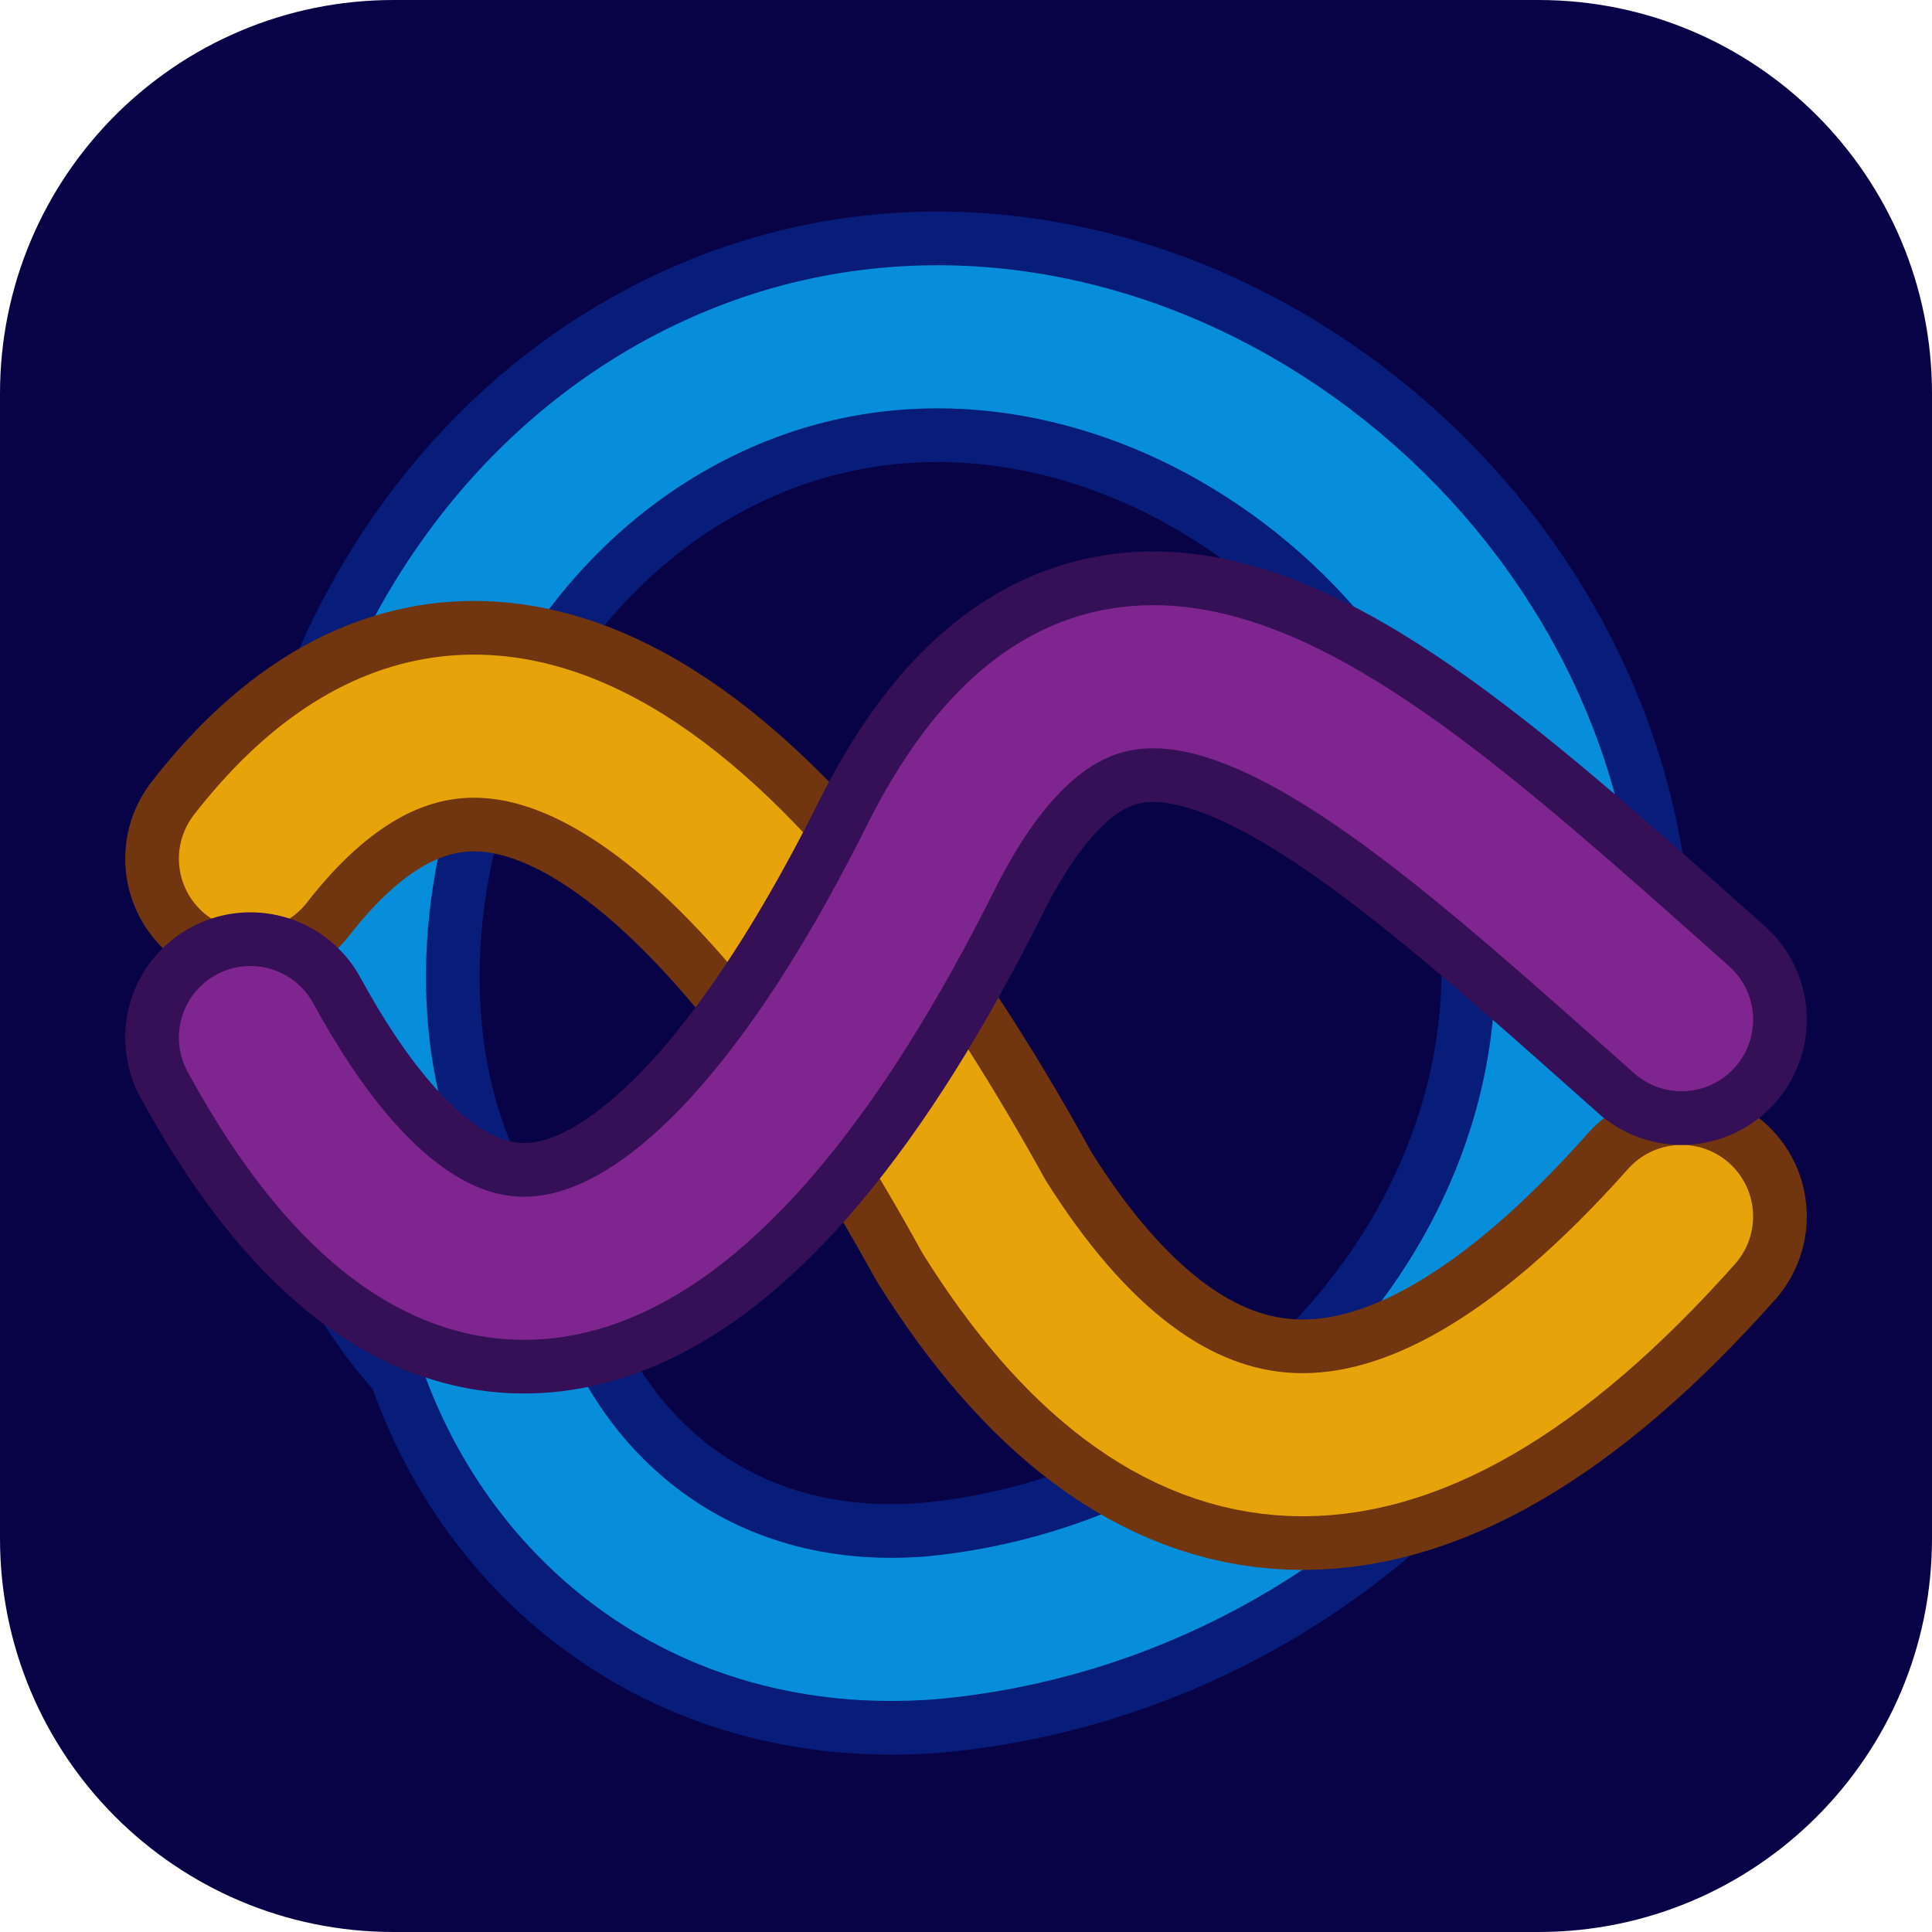
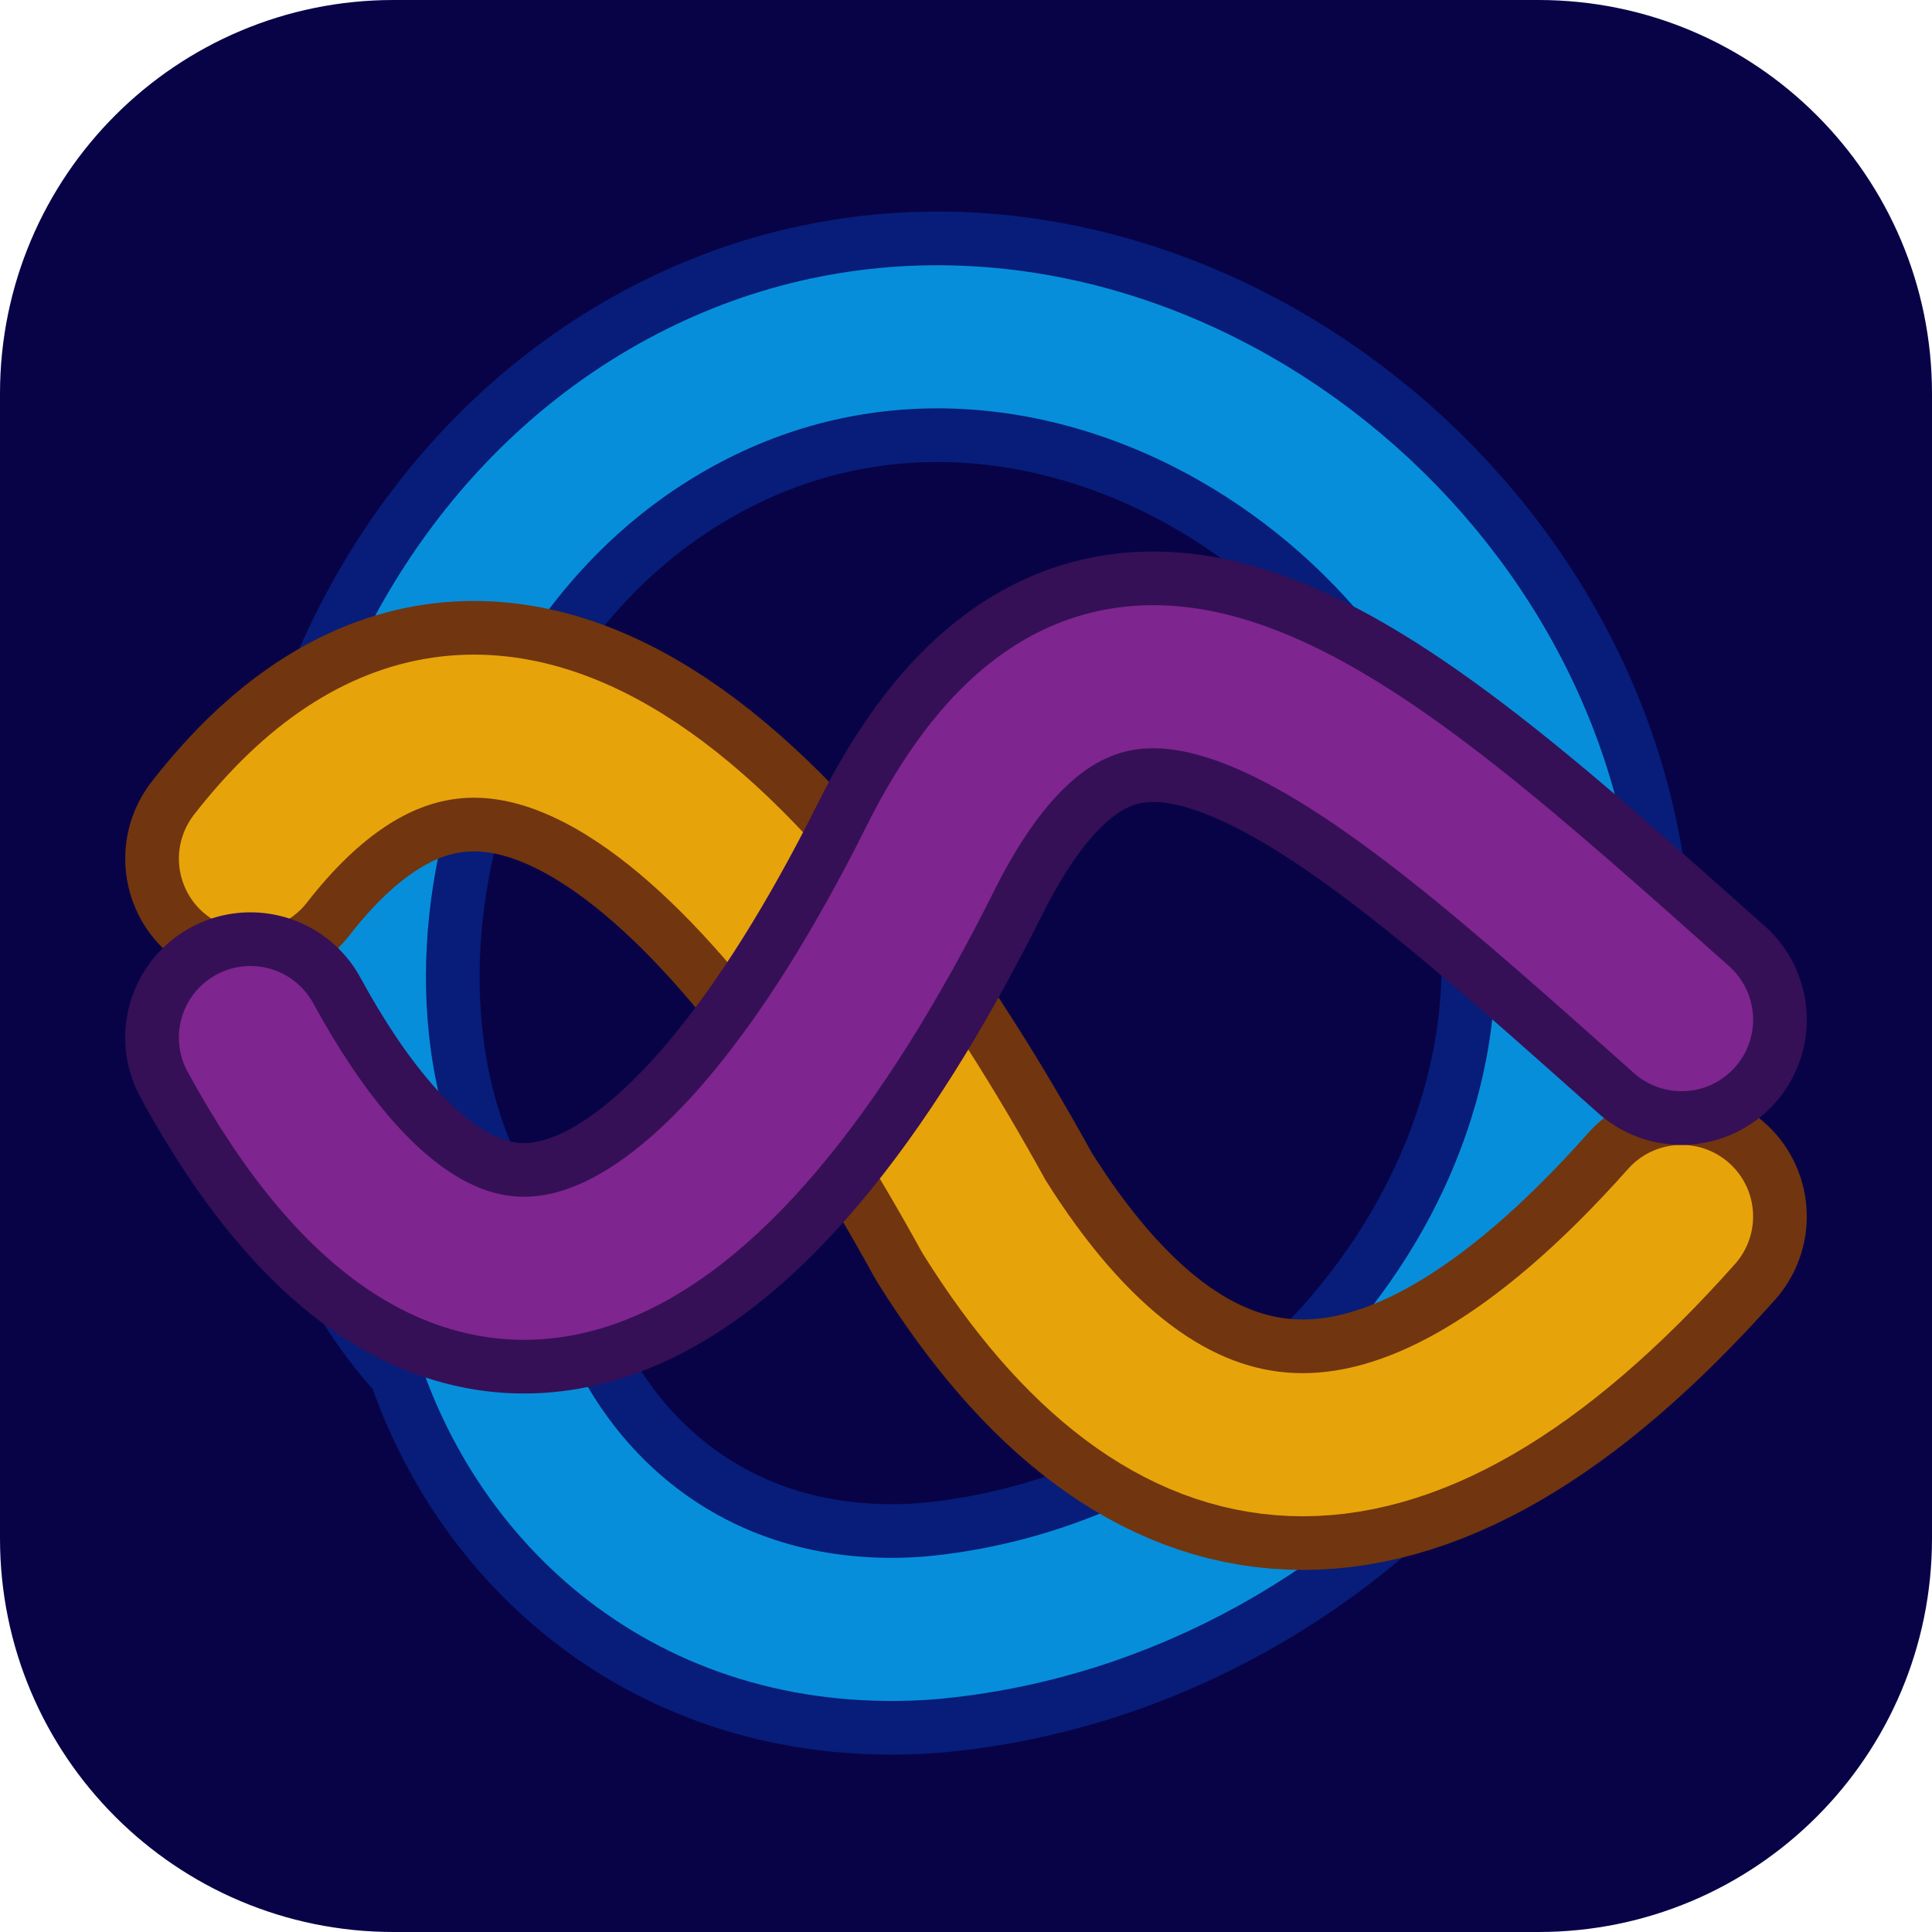
<svg xmlns="http://www.w3.org/2000/svg" viewBox="0 0 108 108" role="img" aria-labelledby="title">
  <rect width="108" height="108" rx="22" fill="#080347" />
-   <path d="M27 74C14 61 19 32 39 22S83 27 87 48 74 89 52 91C39 92 30 84 27 74" fill="none" stroke="#071D79" stroke-width="14" stroke-linecap="round" stroke-linejoin="round" />
-   <path d="M27 74C14 61 19 32 39 22S83 27 87 48 74 89 52 91C39 92 30 84 27 74" fill="none" stroke="#078EDB" stroke-width="8" stroke-linecap="round" stroke-linejoin="round" />
-   <path d="M14 48C28 30 44 48 55 68 65 84 78 86 94 68" fill="none" stroke="#71350F" stroke-width="14" stroke-linecap="round" stroke-linejoin="round" />
-   <path d="M14 48C28 30 44 48 55 68 65 84 78 86 94 68" fill="none" stroke="#E7A30A" stroke-width="8" stroke-linecap="round" stroke-linejoin="round" />
-   <path d="M14 58C26 80 40 72 52 48 62 28 76 41 94 57" fill="none" stroke="#351056" stroke-width="14" stroke-linecap="round" stroke-linejoin="round" />
-   <path d="M14 58C26 80 40 72 52 48 62 28 76 41 94 57" fill="none" stroke="#7F258F" stroke-width="8" stroke-linecap="round" stroke-linejoin="round" />
+   <path d="M27 74 C14 61 19 32 39 22 C59 12 83 27 87 48 C91 68 74 89 52 91 C39 92 30 84 27 74" fill="none" stroke="#071D79" stroke-width="14" stroke-linecap="round" stroke-linejoin="round" />
+   <path d="M27 74 C14 61 19 32 39 22 C59 12 83 27 87 48 C91 68 74 89 52 91 C39 92 30 84 27 74" fill="none" stroke="#078EDB" stroke-width="8" stroke-linecap="round" stroke-linejoin="round" />
+   <path d="M14 48 C28 30 44 48 55 68 C65 84 78 86 94 68" fill="none" stroke="#71350F" stroke-width="14" stroke-linecap="round" stroke-linejoin="round" />
+   <path d="M14 48 C28 30 44 48 55 68 C65 84 78 86 94 68" fill="none" stroke="#E7A30A" stroke-width="8" stroke-linecap="round" stroke-linejoin="round" />
+   <path d="M14 58 C26 80 40 72 52 48 C62 28 76 41 94 57" fill="none" stroke="#351056" stroke-width="14" stroke-linecap="round" stroke-linejoin="round" />
+   <path d="M14 58 C26 80 40 72 52 48 C62 28 76 41 94 57" fill="none" stroke="#7F258F" stroke-width="8" stroke-linecap="round" stroke-linejoin="round" />
</svg>
